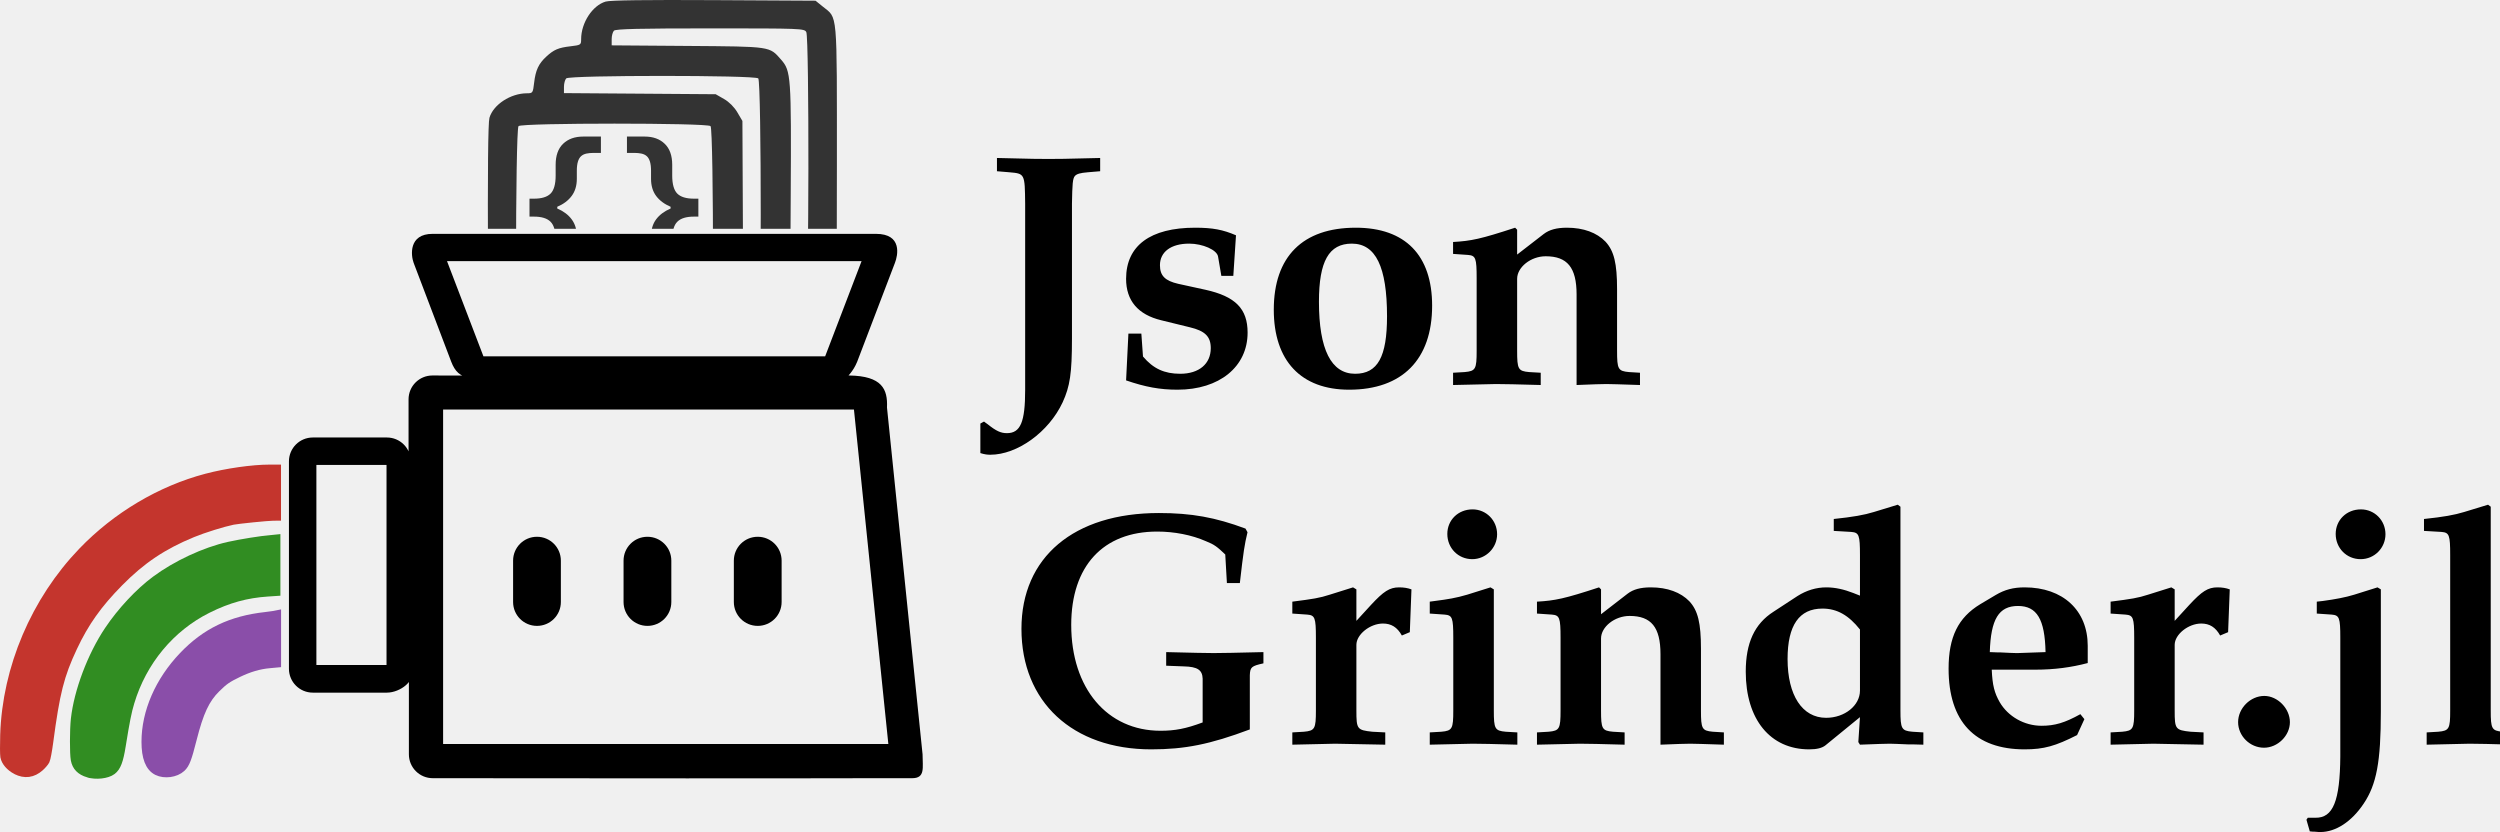
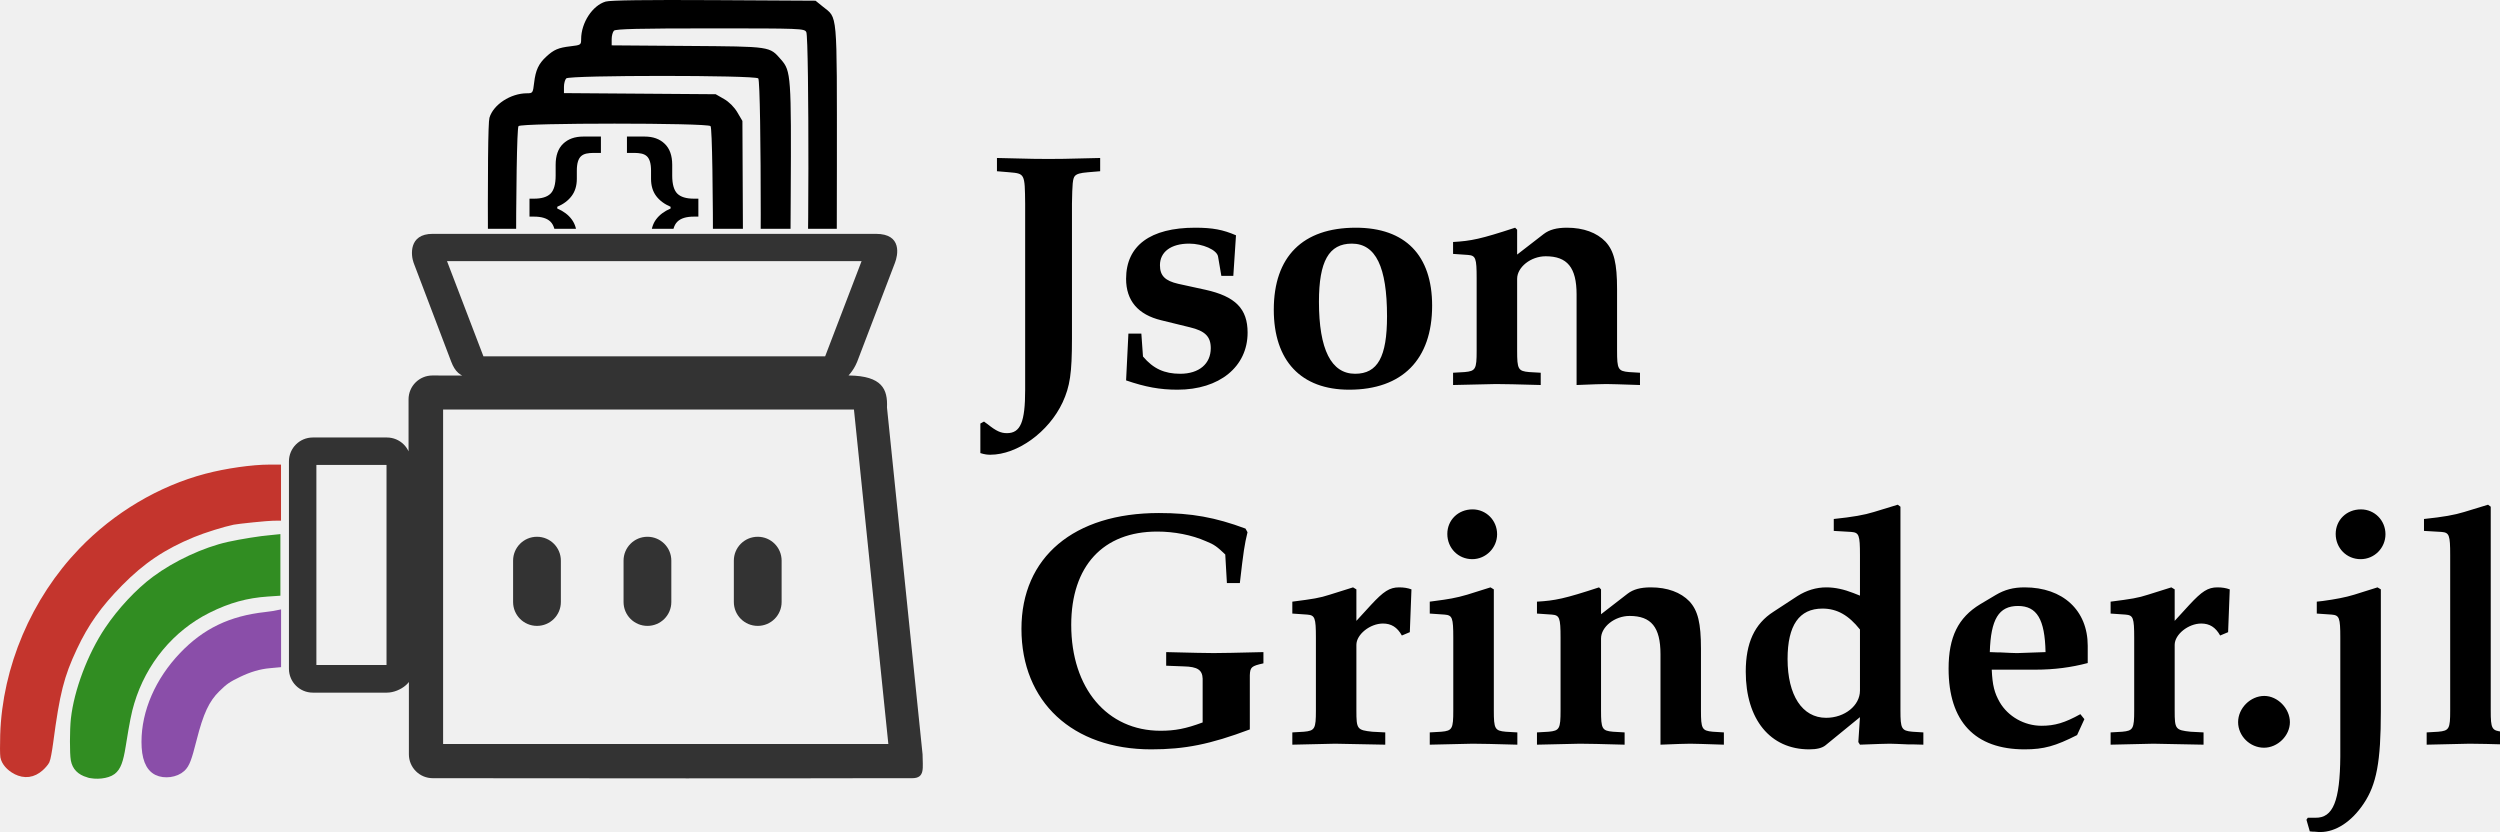
- <svg xmlns="http://www.w3.org/2000/svg" height="213.63" width="642.632" xml:space="preserve" viewBox="0 0 642.632 213.63" y="0px" x="0px" id="Layer_1" version="1.1">
+ <svg xmlns="http://www.w3.org/2000/svg" version="1.1" id="Layer_1" x="0px" y="0px" viewBox="0 0 642.632 213.63" xml:space="preserve" width="642.632" height="213.63">
  <defs id="defs1128">
-     <clipPath id="clipPath896" clipPathUnits="userSpaceOnUse">
-       <rect y="143.024" x="267.656" height="128.339" width="234.029" id="rect898" style="display:block;fill:#ffffff;fill-opacity:1;stroke:#ffffff;stroke-width:10;stroke-miterlimit:4;stroke-dasharray:none;stroke-opacity:1" />
+     <clipPath clipPathUnits="userSpaceOnUse" id="clipPath896">
+       <rect style="display:block;fill:#ffffff;fill-opacity:1;stroke:#ffffff;stroke-width:10;stroke-miterlimit:4;stroke-dasharray:none;stroke-opacity:1" id="rect898" width="234.029" height="128.339" x="267.656" y="143.024" />
    </clipPath>
-     <clipPath clipPathUnits="userSpaceOnUse" id="clipPath896-4">
-       <rect style="display:none;fill:#ffffff;fill-opacity:1;stroke:#ffffff;stroke-width:10;stroke-miterlimit:4;stroke-dasharray:none;stroke-opacity:1" id="rect898-5" width="234.029" height="128.339" x="267.656" y="143.024" d="M 267.656,143.024 H 501.685 V 271.363 H 267.656 Z" />
+     <clipPath id="clipPath896-4" clipPathUnits="userSpaceOnUse">
+       <rect d="M 267.656,143.024 H 501.685 V 271.363 H 267.656 Z" y="143.024" x="267.656" height="128.339" width="234.029" id="rect898-5" style="display:none;fill:#ffffff;fill-opacity:1;stroke:#ffffff;stroke-width:10;stroke-miterlimit:4;stroke-dasharray:none;stroke-opacity:1" />
    </clipPath>
-     <clipPath id="clipath_lpe_path-effect2282" clipPathUnits="userSpaceOnUse">
-       <rect y="143.024" x="267.656" height="128.339" width="234.029" id="rect2284" style="display:block;fill:#ffffff;fill-opacity:1;stroke:#ffffff;stroke-width:10;stroke-miterlimit:4;stroke-dasharray:none;stroke-opacity:1" />
+     <clipPath clipPathUnits="userSpaceOnUse" id="clipath_lpe_path-effect2282">
+       <rect style="display:block;fill:#ffffff;fill-opacity:1;stroke:#ffffff;stroke-width:10;stroke-miterlimit:4;stroke-dasharray:none;stroke-opacity:1" id="rect2284" width="234.029" height="128.339" x="267.656" y="143.024" />
    </clipPath>
-     <clipPath clipPathUnits="userSpaceOnUse" id="clipPath896-1">
-       <rect style="display:none;fill:#ffffff;fill-opacity:1;stroke:#ffffff;stroke-width:10;stroke-miterlimit:4;stroke-dasharray:none;stroke-opacity:1" id="rect898-1" width="234.029" height="128.339" x="267.656" y="143.024" d="M 267.656,143.024 H 501.685 V 271.363 H 267.656 Z" />
-       <path id="lpe_path-effect900-1" style="fill-rule:evenodd" class="powerclip" d="M 284.965,-5 H 500.988 V 258.338 H 284.965 Z M 267.656,143.024 V 271.363 H 501.685 V 143.024 Z" />
+     <clipPath id="clipPath896-1" clipPathUnits="userSpaceOnUse">
+       <rect d="M 267.656,143.024 H 501.685 V 271.363 H 267.656 Z" y="143.024" x="267.656" height="128.339" width="234.029" id="rect898-1" style="display:none;fill:#ffffff;fill-opacity:1;stroke:#ffffff;stroke-width:10;stroke-miterlimit:4;stroke-dasharray:none;stroke-opacity:1" />
+       <path d="M 284.965,-5 H 500.988 V 258.338 H 284.965 Z M 267.656,143.024 V 271.363 H 501.685 V 143.024 Z" class="powerclip" style="fill-rule:evenodd" id="lpe_path-effect900-1" />
    </clipPath>
-     <clipPath id="clipath_lpe_path-effect2432" clipPathUnits="userSpaceOnUse">
-       <rect y="143.024" x="267.656" height="128.339" width="234.029" id="rect2434" style="display:block;fill:#ffffff;fill-opacity:1;stroke:#ffffff;stroke-width:10;stroke-miterlimit:4;stroke-dasharray:none;stroke-opacity:1" />
+     <clipPath clipPathUnits="userSpaceOnUse" id="clipath_lpe_path-effect2432">
+       <rect style="display:block;fill:#ffffff;fill-opacity:1;stroke:#ffffff;stroke-width:10;stroke-miterlimit:4;stroke-dasharray:none;stroke-opacity:1" id="rect2434" width="234.029" height="128.339" x="267.656" y="143.024" />
    </clipPath>
-     <clipPath clipPathUnits="userSpaceOnUse" id="clipPath896-5">
-       <rect style="display:none;fill:#ffffff;fill-opacity:1;stroke:#ffffff;stroke-width:10;stroke-miterlimit:4;stroke-dasharray:none;stroke-opacity:1" id="rect898-54" width="234.029" height="128.339" x="267.656" y="143.024" d="M 267.656,143.024 H 501.685 V 271.363 H 267.656 Z" />
-       <path id="lpe_path-effect900-4" style="fill-rule:evenodd" class="powerclip" d="M 284.965,-5 H 500.988 V 258.338 H 284.965 Z M 267.656,143.024 V 271.363 H 501.685 V 143.024 Z" />
+     <clipPath id="clipPath896-5" clipPathUnits="userSpaceOnUse">
+       <rect d="M 267.656,143.024 H 501.685 V 271.363 H 267.656 Z" y="143.024" x="267.656" height="128.339" width="234.029" id="rect898-54" style="display:none;fill:#ffffff;fill-opacity:1;stroke:#ffffff;stroke-width:10;stroke-miterlimit:4;stroke-dasharray:none;stroke-opacity:1" />
+       <path d="M 284.965,-5 H 500.988 V 258.338 H 284.965 Z M 267.656,143.024 V 271.363 H 501.685 V 143.024 Z" class="powerclip" style="fill-rule:evenodd" id="lpe_path-effect900-4" />
    </clipPath>
-     <clipPath id="clipath_lpe_path-effect2573" clipPathUnits="userSpaceOnUse">
-       <rect y="143.024" x="267.656" height="128.339" width="234.029" id="rect2575" style="display:block;fill:#ffffff;fill-opacity:1;stroke:#ffffff;stroke-width:10;stroke-miterlimit:4;stroke-dasharray:none;stroke-opacity:1" />
+     <clipPath clipPathUnits="userSpaceOnUse" id="clipath_lpe_path-effect2573">
+       <rect style="display:block;fill:#ffffff;fill-opacity:1;stroke:#ffffff;stroke-width:10;stroke-miterlimit:4;stroke-dasharray:none;stroke-opacity:1" id="rect2575" width="234.029" height="128.339" x="267.656" y="143.024" />
    </clipPath>
-     <clipPath id="clipath_lpe_path-effect1674" clipPathUnits="userSpaceOnUse">
-       <rect d="M 283.545,135.045 H 500.575 V 301.738 H 283.545 Z" ry="0" y="135.045" x="283.545" height="166.693" width="217.03" id="rect1683" style="display:none;fill:#ffffff;fill-opacity:1;stroke:#ffffff;stroke-width:1.09" />
+     <clipPath clipPathUnits="userSpaceOnUse" id="clipath_lpe_path-effect1674">
+       <rect style="display:none;fill:#ffffff;fill-opacity:1;stroke:#ffffff;stroke-width:1.09" id="rect1683" width="217.03" height="166.693" x="283.545" y="135.045" ry="0" d="M 283.545,135.045 H 500.575 V 301.738 H 283.545 Z" />
    </clipPath>
-     <clipPath id="clipath_lpe_path-effect1676" clipPathUnits="userSpaceOnUse">
-       <rect style="display:block;fill:#ffffff;fill-opacity:1;stroke:#ffffff;stroke-width:0.999" id="rect1688" width="211.182" height="143.917" x="344.874" y="140.774" ry="0" />
+     <clipPath clipPathUnits="userSpaceOnUse" id="clipath_lpe_path-effect1676">
+       <rect ry="0" y="140.774" x="344.874" height="143.917" width="211.182" id="rect1688" style="display:block;fill:#ffffff;fill-opacity:1;stroke:#ffffff;stroke-width:0.999" />
    </clipPath>
-     <clipPath clipPathUnits="userSpaceOnUse" id="clipath_lpe_path-effect1672">
-       <rect style="display:block;fill:#ffffff;fill-opacity:1;stroke:#ffffff;stroke-width:1.09" id="rect1731" width="217.03" height="166.693" x="283.545" y="135.045" ry="0" />
+     <clipPath id="clipath_lpe_path-effect1672" clipPathUnits="userSpaceOnUse">
+       <rect ry="0" y="135.045" x="283.545" height="166.693" width="217.03" id="rect1731" style="display:block;fill:#ffffff;fill-opacity:1;stroke:#ffffff;stroke-width:1.09" />
    </clipPath>
-     <clipPath id="clipPath881" clipPathUnits="userSpaceOnUse">
-       <rect d="M 283.545,135.045 H 500.575 V 301.738 H 283.545 Z" ry="0" y="135.045" x="283.545" height="166.693" width="217.03" id="rect883" style="display:none;fill:#ffffff;fill-opacity:1;stroke:#ffffff;stroke-width:1.09" />
+     <clipPath clipPathUnits="userSpaceOnUse" id="clipPath881">
+       <rect style="display:none;fill:#ffffff;fill-opacity:1;stroke:#ffffff;stroke-width:1.09" id="rect883" width="217.03" height="166.693" x="283.545" y="135.045" ry="0" d="M 283.545,135.045 H 500.575 V 301.738 H 283.545 Z" />
    </clipPath>
-     <clipPath id="clipPath889" clipPathUnits="userSpaceOnUse">
-       <rect style="display:block;fill:#ffffff;fill-opacity:1;stroke:#ffffff;stroke-width:0.999" id="rect891" width="211.182" height="143.917" x="344.874" y="140.774" ry="0" />
+     <clipPath clipPathUnits="userSpaceOnUse" id="clipPath889">
+       <rect ry="0" y="140.774" x="344.874" height="143.917" width="211.182" id="rect891" style="display:block;fill:#ffffff;fill-opacity:1;stroke:#ffffff;stroke-width:0.999" />
    </clipPath>
-     <clipPath clipPathUnits="userSpaceOnUse" id="clipath_lpe_path-effect900">
-       <rect style="display:block;fill:#ffffff;fill-opacity:1;stroke:#ffffff;stroke-width:1.09" id="rect1859" width="217.03" height="166.693" x="283.545" y="135.045" ry="0" />
-       <path id="lpe_path-effect900-3" style="fill-rule:evenodd" class="powerclip" d="M 284.965,-5 H 500.988 V 258.338 H 284.965 Z" />
+     <clipPath id="clipath_lpe_path-effect900" clipPathUnits="userSpaceOnUse">
+       <rect ry="0" y="135.045" x="283.545" height="166.693" width="217.03" id="rect1859" style="display:block;fill:#ffffff;fill-opacity:1;stroke:#ffffff;stroke-width:1.09" />
+       <path d="M 284.965,-5 H 500.988 V 258.338 H 284.965 Z" class="powerclip" style="fill-rule:evenodd" id="lpe_path-effect900-3" />
    </clipPath>
-     <clipPath id="clipPath881-0" clipPathUnits="userSpaceOnUse">
-       <rect d="M 283.545,135.045 H 500.575 V 301.738 H 283.545 Z" ry="0" y="135.045" x="283.545" height="166.693" width="217.03" id="rect883-7" style="display:none;fill:#ffffff;fill-opacity:1;stroke:#ffffff;stroke-width:1.09" />
-       <path d="M 284.965,-5 H 500.988 V 258.338 H 284.965 Z" class="powerclip" style="fill-rule:evenodd" id="lpe_path-effect885" />
+     <clipPath clipPathUnits="userSpaceOnUse" id="clipPath881-0">
+       <rect style="display:none;fill:#ffffff;fill-opacity:1;stroke:#ffffff;stroke-width:1.09" id="rect883-7" width="217.03" height="166.693" x="283.545" y="135.045" ry="0" d="M 283.545,135.045 H 500.575 V 301.738 H 283.545 Z" />
+       <path id="lpe_path-effect885" style="fill-rule:evenodd" class="powerclip" d="M 284.965,-5 H 500.988 V 258.338 H 284.965 Z" />
    </clipPath>
-     <clipPath id="clipPath889-8" clipPathUnits="userSpaceOnUse">
-       <rect style="display:none;fill:#ffffff;fill-opacity:1;stroke:#ffffff;stroke-width:0.999" id="rect891-2" width="211.182" height="143.917" x="344.874" y="140.774" ry="0" />
-       <path d="M 370.029,88.773 H 477.027 V 171.224 H 370.029 Z M 344.874,140.774 V 284.691 H 556.055 V 140.774 Z" class="powerclip" style="fill-rule:evenodd" id="lpe_path-effect893" />
+     <clipPath clipPathUnits="userSpaceOnUse" id="clipPath889-8">
+       <rect ry="0" y="140.774" x="344.874" height="143.917" width="211.182" id="rect891-2" style="display:none;fill:#ffffff;fill-opacity:1;stroke:#ffffff;stroke-width:0.999" />
+       <path id="lpe_path-effect893" style="fill-rule:evenodd" class="powerclip" d="M 370.029,88.773 H 477.027 V 171.224 H 370.029 Z M 344.874,140.774 V 284.691 H 556.055 V 140.774 Z" />
    </clipPath>
-     <clipPath clipPathUnits="userSpaceOnUse" id="clipath_lpe_path-effect900-7">
-       <rect style="display:none;fill:#ffffff;fill-opacity:1;stroke:#ffffff;stroke-width:1.09" id="rect1859-5" width="217.03" height="166.693" x="283.545" y="135.045" ry="0" d="M 283.545,135.045 H 500.575 V 301.738 H 283.545 Z" />
-       <path id="lpe_path-effect900" style="fill-rule:evenodd" class="powerclip" d="M 284.965,-5 H 500.988 V 258.338 H 284.965 Z" />
+     <clipPath id="clipath_lpe_path-effect900-7" clipPathUnits="userSpaceOnUse">
+       <rect d="M 283.545,135.045 H 500.575 V 301.738 H 283.545 Z" ry="0" y="135.045" x="283.545" height="166.693" width="217.03" id="rect1859-5" style="display:none;fill:#ffffff;fill-opacity:1;stroke:#ffffff;stroke-width:1.09" />
+       <path d="M 284.965,-5 H 500.988 V 258.338 H 284.965 Z" class="powerclip" style="fill-rule:evenodd" id="lpe_path-effect900" />
    </clipPath>
-     <clipPath id="clipath_lpe_path-effect2060" clipPathUnits="userSpaceOnUse">
-       <rect d="M 283.545,135.045 H 500.575 V 301.738 H 283.545 Z" ry="0" y="135.045" x="283.545" height="166.693" width="217.03" id="rect2066" style="display:none;fill:#ffffff;fill-opacity:1;stroke:#ffffff;stroke-width:1.09" />
-       <path d="M 284.965,-5 H 500.988 V 258.338 H 284.965 Z m -1.42,140.045 V 301.738 H 500.575 V 135.045 Z" class="powerclip" style="fill-rule:evenodd" id="lpe_path-effect2060" />
+     <clipPath clipPathUnits="userSpaceOnUse" id="clipath_lpe_path-effect2060">
+       <rect style="display:none;fill:#ffffff;fill-opacity:1;stroke:#ffffff;stroke-width:1.09" id="rect2066" width="217.03" height="166.693" x="283.545" y="135.045" ry="0" d="M 283.545,135.045 H 500.575 V 301.738 H 283.545 Z" />
+       <path id="lpe_path-effect2060" style="fill-rule:evenodd" class="powerclip" d="M 284.965,-5 H 500.988 V 258.338 H 284.965 Z m -1.42,140.045 V 301.738 H 500.575 V 135.045 Z" />
    </clipPath>
-     <clipPath clipPathUnits="userSpaceOnUse" id="clipath_lpe_path-effect2062">
-       <rect style="display:none;fill:#ffffff;fill-opacity:1;stroke:#ffffff;stroke-width:1.09" id="rect2071" width="217.03" height="166.693" x="283.545" y="135.045" ry="0" d="M 283.545,135.045 H 500.575 V 301.738 H 283.545 Z" />
-       <path id="lpe_path-effect2062" style="fill-rule:evenodd" class="powerclip" d="M 284.965,-5 H 500.988 V 258.338 H 284.965 Z m -1.42,140.045 V 301.738 H 500.575 V 135.045 Z" />
+     <clipPath id="clipath_lpe_path-effect2062" clipPathUnits="userSpaceOnUse">
+       <rect d="M 283.545,135.045 H 500.575 V 301.738 H 283.545 Z" ry="0" y="135.045" x="283.545" height="166.693" width="217.03" id="rect2071" style="display:none;fill:#ffffff;fill-opacity:1;stroke:#ffffff;stroke-width:1.09" />
+       <path d="M 284.965,-5 H 500.988 V 258.338 H 284.965 Z m -1.42,140.045 V 301.738 H 500.575 V 135.045 Z" class="powerclip" style="fill-rule:evenodd" id="lpe_path-effect2062" />
    </clipPath>
-     <clipPath clipPathUnits="userSpaceOnUse" id="clipath_lpe_path-effect2064">
-       <rect ry="0" y="140.774" x="344.874" height="143.917" width="211.182" id="rect2076" style="display:none;fill:#ffffff;fill-opacity:1;stroke:#ffffff;stroke-width:0.999" />
-       <path id="lpe_path-effect2064" style="fill-rule:evenodd" class="powerclip" d="M 370.029,88.773 H 477.027 V 171.224 H 370.029 Z M 344.874,140.774 V 284.691 H 556.055 V 140.774 Z" />
+     <clipPath id="clipath_lpe_path-effect2064" clipPathUnits="userSpaceOnUse">
+       <rect style="display:none;fill:#ffffff;fill-opacity:1;stroke:#ffffff;stroke-width:0.999" id="rect2076" width="211.182" height="143.917" x="344.874" y="140.774" ry="0" />
+       <path d="M 370.029,88.773 H 477.027 V 171.224 H 370.029 Z M 344.874,140.774 V 284.691 H 556.055 V 140.774 Z" class="powerclip" style="fill-rule:evenodd" id="lpe_path-effect2064" />
    </clipPath>
  </defs>
-   <g transform="translate(371.2907,-73.36169)" id="g1095">
+   <g id="g1095" transform="translate(371.2907,-73.36169)">
</g>
-   <g transform="translate(371.2907,-73.36169)" id="g1097">
+   <g id="g1097" transform="translate(371.2907,-73.36169)">
</g>
-   <g transform="translate(371.2907,-73.36169)" id="g1099">
+   <g id="g1099" transform="translate(371.2907,-73.36169)">
</g>
-   <g transform="translate(371.2907,-73.36169)" id="g1101">
+   <g id="g1101" transform="translate(371.2907,-73.36169)">
</g>
-   <g transform="translate(371.2907,-73.36169)" id="g1103">
+   <g id="g1103" transform="translate(371.2907,-73.36169)">
</g>
-   <g transform="translate(371.2907,-73.36169)" id="g1105">
+   <g id="g1105" transform="translate(371.2907,-73.36169)">
</g>
-   <g transform="translate(371.2907,-73.36169)" id="g1107">
+   <g id="g1107" transform="translate(371.2907,-73.36169)">
</g>
-   <g transform="translate(371.2907,-73.36169)" id="g1109">
+   <g id="g1109" transform="translate(371.2907,-73.36169)">
</g>
-   <g transform="translate(371.2907,-73.36169)" id="g1111">
+   <g id="g1111" transform="translate(371.2907,-73.36169)">
</g>
-   <g transform="translate(371.2907,-73.36169)" id="g1113">
+   <g id="g1113" transform="translate(371.2907,-73.36169)">
</g>
-   <g transform="translate(371.2907,-73.36169)" id="g1115">
+   <g id="g1115" transform="translate(371.2907,-73.36169)">
</g>
-   <g transform="translate(371.2907,-73.36169)" id="g1117">
+   <g id="g1117" transform="translate(371.2907,-73.36169)">
</g>
-   <g transform="translate(371.2907,-73.36169)" id="g1119">
+   <g id="g1119" transform="translate(371.2907,-73.36169)">
</g>
-   <g transform="translate(371.2907,-73.36169)" id="g1121">
+   <g id="g1121" transform="translate(371.2907,-73.36169)">
</g>
-   <g transform="translate(371.2907,-73.36169)" id="g1123">
+   <g id="g1123" transform="translate(371.2907,-73.36169)">
</g>
-   <g id="g1095-2" transform="matrix(0.5337479,0,0,0.5337479,302.8496,117.2656)" />
-   <g id="g1097-5" transform="matrix(0.5337479,0,0,0.5337479,302.8496,117.2656)" />
-   <g id="g1099-8" transform="matrix(0.5337479,0,0,0.5337479,302.8496,117.2656)" />
-   <g id="g1101-3" transform="matrix(0.5337479,0,0,0.5337479,302.8496,117.2656)" />
-   <g id="g1103-4" transform="matrix(0.5337479,0,0,0.5337479,302.8496,117.2656)" />
-   <g id="g1105-3" transform="matrix(0.5337479,0,0,0.5337479,302.8496,117.2656)" />
-   <g id="g1107-3" transform="matrix(0.5337479,0,0,0.5337479,302.8496,117.2656)" />
-   <g id="g1109-9" transform="matrix(0.5337479,0,0,0.5337479,302.8496,117.2656)" />
-   <g id="g1111-4" transform="matrix(0.5337479,0,0,0.5337479,302.8496,117.2656)" />
-   <g id="g1113-2" transform="matrix(0.5337479,0,0,0.5337479,302.8496,117.2656)" />
-   <g id="g1115-3" transform="matrix(0.5337479,0,0,0.5337479,302.8496,117.2656)" />
-   <g id="g1117-3" transform="matrix(0.5337479,0,0,0.5337479,302.8496,117.2656)" />
-   <g id="g1119-4" transform="matrix(0.5337479,0,0,0.5337479,302.8496,117.2656)" />
-   <g id="g1121-5" transform="matrix(0.5337479,0,0,0.5337479,302.8496,117.2656)" />
-   <g id="g1123-7" transform="matrix(0.5337479,0,0,0.5337479,302.8496,117.2656)" />
-   <g id="g1095-0" transform="matrix(0.6442562,0,0,0.6442562,-9.715511,-39.7778)" />
-   <g id="g1097-2" transform="matrix(0.6442562,0,0,0.6442562,-9.715511,-39.7778)" />
-   <g id="g1099-6" transform="matrix(0.6442562,0,0,0.6442562,-9.715511,-39.7778)" />
-   <g id="g1101-2" transform="matrix(0.6442562,0,0,0.6442562,-9.715511,-39.7778)" />
-   <g id="g1103-6" transform="matrix(0.6442562,0,0,0.6442562,-9.715511,-39.7778)" />
-   <g id="g1105-4" transform="matrix(0.6442562,0,0,0.6442562,-9.715511,-39.7778)" />
-   <g id="g1107-2" transform="matrix(0.6442562,0,0,0.6442562,-9.715511,-39.7778)" />
-   <g id="g1109-5" transform="matrix(0.6442562,0,0,0.6442562,-9.715511,-39.7778)" />
-   <g id="g1111-46" transform="matrix(0.6442562,0,0,0.6442562,-9.715511,-39.7778)" />
-   <g id="g1113-5" transform="matrix(0.6442562,0,0,0.6442562,-9.715511,-39.7778)" />
-   <g id="g1115-4" transform="matrix(0.6442562,0,0,0.6442562,-9.715511,-39.7778)" />
-   <g id="g1117-4" transform="matrix(0.6442562,0,0,0.6442562,-9.715511,-39.7778)" />
-   <g id="g1119-0" transform="matrix(0.6442562,0,0,0.6442562,-9.715511,-39.7778)" />
-   <g id="g1121-6" transform="matrix(0.6442562,0,0,0.6442562,-9.715511,-39.7778)" />
-   <g id="g1123-5" transform="matrix(0.6442562,0,0,0.6442562,-9.715511,-39.7778)" />
-   <g id="g1095-4" transform="matrix(0.6055494,0,0,0.6055494,7.57294,-26.71222)" />
-   <g id="g1097-6" transform="matrix(0.6055494,0,0,0.6055494,7.57294,-26.71222)" />
-   <g id="g1099-84" transform="matrix(0.6055494,0,0,0.6055494,7.57294,-26.71222)" />
-   <g id="g1101-9" transform="matrix(0.6055494,0,0,0.6055494,7.57294,-26.71222)" />
-   <g id="g1103-3" transform="matrix(0.6055494,0,0,0.6055494,7.57294,-26.71222)" />
-   <g id="g1105-2" transform="matrix(0.6055494,0,0,0.6055494,7.57294,-26.71222)" />
-   <g id="g1107-6" transform="matrix(0.6055494,0,0,0.6055494,7.57294,-26.71222)" />
-   <g id="g1109-2" transform="matrix(0.6055494,0,0,0.6055494,7.57294,-26.71222)" />
-   <g id="g1111-2" transform="matrix(0.6055494,0,0,0.6055494,7.57294,-26.71222)" />
-   <g id="g1113-4" transform="matrix(0.6055494,0,0,0.6055494,7.57294,-26.71222)" />
-   <g id="g1115-6" transform="matrix(0.6055494,0,0,0.6055494,7.57294,-26.71222)" />
-   <g id="g1117-5" transform="matrix(0.6055494,0,0,0.6055494,7.57294,-26.71222)" />
-   <g id="g1119-9" transform="matrix(0.6055494,0,0,0.6055494,7.57294,-26.71222)" />
-   <g id="g1121-67" transform="matrix(0.6055494,0,0,0.6055494,7.57294,-26.71222)" />
-   <g id="g1123-0" transform="matrix(0.6055494,0,0,0.6055494,7.57294,-26.71222)" />
-   <text id="text847-0" xml:space="preserve" style="line-height:1.25" font-size="85.333px" font-family="sans-serif" fill="#000000" y="191.171" x="258.55">
-     <tspan id="tspan845-2" font-weight="bold" font-family="Palatino" y="191.171" x="258.55">Grinder.jl</tspan>
-     <tspan id="tspan1471-4" font-weight="bold" font-family="Palatino" y="191.171" x="258.55" />
-     <tspan id="tspan1473-8" font-weight="bold" font-family="Palatino" y="191.171" x="258.55" />
+   <g transform="matrix(0.5337479,0,0,0.5337479,302.8496,117.2656)" id="g1095-2" />
+   <g transform="matrix(0.5337479,0,0,0.5337479,302.8496,117.2656)" id="g1097-5" />
+   <g transform="matrix(0.5337479,0,0,0.5337479,302.8496,117.2656)" id="g1099-8" />
+   <g transform="matrix(0.5337479,0,0,0.5337479,302.8496,117.2656)" id="g1101-3" />
+   <g transform="matrix(0.5337479,0,0,0.5337479,302.8496,117.2656)" id="g1103-4" />
+   <g transform="matrix(0.5337479,0,0,0.5337479,302.8496,117.2656)" id="g1105-3" />
+   <g transform="matrix(0.5337479,0,0,0.5337479,302.8496,117.2656)" id="g1107-3" />
+   <g transform="matrix(0.5337479,0,0,0.5337479,302.8496,117.2656)" id="g1109-9" />
+   <g transform="matrix(0.5337479,0,0,0.5337479,302.8496,117.2656)" id="g1111-4" />
+   <g transform="matrix(0.5337479,0,0,0.5337479,302.8496,117.2656)" id="g1113-2" />
+   <g transform="matrix(0.5337479,0,0,0.5337479,302.8496,117.2656)" id="g1115-3" />
+   <g transform="matrix(0.5337479,0,0,0.5337479,302.8496,117.2656)" id="g1117-3" />
+   <g transform="matrix(0.5337479,0,0,0.5337479,302.8496,117.2656)" id="g1119-4" />
+   <g transform="matrix(0.5337479,0,0,0.5337479,302.8496,117.2656)" id="g1121-5" />
+   <g transform="matrix(0.5337479,0,0,0.5337479,302.8496,117.2656)" id="g1123-7" />
+   <g transform="matrix(0.6442562,0,0,0.6442562,-9.715511,-39.7778)" id="g1095-0" />
+   <g transform="matrix(0.6442562,0,0,0.6442562,-9.715511,-39.7778)" id="g1097-2" />
+   <g transform="matrix(0.6442562,0,0,0.6442562,-9.715511,-39.7778)" id="g1099-6" />
+   <g transform="matrix(0.6442562,0,0,0.6442562,-9.715511,-39.7778)" id="g1101-2" />
+   <g transform="matrix(0.6442562,0,0,0.6442562,-9.715511,-39.7778)" id="g1103-6" />
+   <g transform="matrix(0.6442562,0,0,0.6442562,-9.715511,-39.7778)" id="g1105-4" />
+   <g transform="matrix(0.6442562,0,0,0.6442562,-9.715511,-39.7778)" id="g1107-2" />
+   <g transform="matrix(0.6442562,0,0,0.6442562,-9.715511,-39.7778)" id="g1109-5" />
+   <g transform="matrix(0.6442562,0,0,0.6442562,-9.715511,-39.7778)" id="g1111-46" />
+   <g transform="matrix(0.6442562,0,0,0.6442562,-9.715511,-39.7778)" id="g1113-5" />
+   <g transform="matrix(0.6442562,0,0,0.6442562,-9.715511,-39.7778)" id="g1115-4" />
+   <g transform="matrix(0.6442562,0,0,0.6442562,-9.715511,-39.7778)" id="g1117-4" />
+   <g transform="matrix(0.6442562,0,0,0.6442562,-9.715511,-39.7778)" id="g1119-0" />
+   <g transform="matrix(0.6442562,0,0,0.6442562,-9.715511,-39.7778)" id="g1121-6" />
+   <g transform="matrix(0.6442562,0,0,0.6442562,-9.715511,-39.7778)" id="g1123-5" />
+   <g transform="matrix(0.6055494,0,0,0.6055494,7.57294,-26.71222)" id="g1095-4" />
+   <g transform="matrix(0.6055494,0,0,0.6055494,7.57294,-26.71222)" id="g1097-6" />
+   <g transform="matrix(0.6055494,0,0,0.6055494,7.57294,-26.71222)" id="g1099-84" />
+   <g transform="matrix(0.6055494,0,0,0.6055494,7.57294,-26.71222)" id="g1101-9" />
+   <g transform="matrix(0.6055494,0,0,0.6055494,7.57294,-26.71222)" id="g1103-3" />
+   <g transform="matrix(0.6055494,0,0,0.6055494,7.57294,-26.71222)" id="g1105-2" />
+   <g transform="matrix(0.6055494,0,0,0.6055494,7.57294,-26.71222)" id="g1107-6" />
+   <g transform="matrix(0.6055494,0,0,0.6055494,7.57294,-26.71222)" id="g1109-2" />
+   <g transform="matrix(0.6055494,0,0,0.6055494,7.57294,-26.71222)" id="g1111-2" />
+   <g transform="matrix(0.6055494,0,0,0.6055494,7.57294,-26.71222)" id="g1113-4" />
+   <g transform="matrix(0.6055494,0,0,0.6055494,7.57294,-26.71222)" id="g1115-6" />
+   <g transform="matrix(0.6055494,0,0,0.6055494,7.57294,-26.71222)" id="g1117-5" />
+   <g transform="matrix(0.6055494,0,0,0.6055494,7.57294,-26.71222)" id="g1119-9" />
+   <g transform="matrix(0.6055494,0,0,0.6055494,7.57294,-26.71222)" id="g1121-67" />
+   <g transform="matrix(0.6055494,0,0,0.6055494,7.57294,-26.71222)" id="g1123-0" />
+   <text x="258.55" y="191.171" fill="#000000" font-family="sans-serif" font-size="85.333px" style="line-height:1.25" xml:space="preserve" id="text847-0">
+     <tspan x="258.55" y="191.171" font-family="Palatino" font-weight="bold" id="tspan845-2">Grinder.jl</tspan>
+     <tspan x="258.55" y="191.171" font-family="Palatino" font-weight="bold" id="tspan1471-4" />
+     <tspan x="258.55" y="191.171" font-family="Palatino" font-weight="bold" id="tspan1473-8" />
  </text>
-   <text x="252.941" y="98.717" fill="#000000" font-family="sans-serif" font-size="85.333px" style="line-height:1.25" xml:space="preserve" id="text847-0-8">
-     <tspan x="252.941" y="98.717" font-family="Palatino" font-weight="bold" id="tspan845-2-0">Json</tspan>
+   <text id="text847-0-8" xml:space="preserve" style="line-height:1.25" font-size="85.333px" font-family="sans-serif" fill="#000000" y="98.717" x="252.941">
+     <tspan id="tspan845-2-0" font-weight="bold" font-family="Palatino" y="98.717" x="252.941">Json</tspan>
  </text>
-   <g clip-path="url(#clipath_lpe_path-effect2064)" aria-label="{}" transform="matrix(0.447553,0,0,0.5044136,-31.73836,-12.19693)" id="text3830" style="font-style:normal;font-weight:normal;font-size:88.866px;line-height:592.75;font-family:sans-serif;fill:#333333;fill-opacity:1;stroke:none;stroke-width:1.19">
-     <path d="m 416.052,166.224 h -10.191 q -7.215,0 -11.53,-3.682 -4.277,-3.645 -4.277,-10.712 v -5.467 q 0,-6.62 -2.938,-9.187 -2.938,-2.603 -9.484,-2.603 h -2.603 v -9.149 h 2.603 q 6.546,0 9.484,-2.566 2.938,-2.603 2.938,-9.224 v -5.467 q 0,-7.067 4.277,-10.712 4.314,-3.682 11.53,-3.682 h 10.191 v 8.331 h -4.24 q -2.232,0 -4.054,0.335 -1.785,0.335 -3.013,1.265 -1.265,0.967 -1.897,2.827 -0.632,1.822 -0.632,4.723 v 4.054 q 0,5.207 -2.938,8.703 -2.901,3.496 -8.294,5.542 v 0.893 q 5.393,2.046 8.294,5.542 2.938,3.496 2.938,8.703 v 4.054 q 0,2.901 0.632,4.723 0.632,1.86 1.897,2.827 1.19,0.967 3.013,1.265 1.822,0.335 4.054,0.335 h 4.24 z" style="font-style:normal;font-variant:normal;font-weight:bold;font-stretch:normal;font-size:76.171px;font-family:sans-serif;-inkscape-font-specification:'sans-serif Bold';fill:#333333;stroke-width:1.19" id="path875" />
-     <path d="m 472.027,134.573 h -2.603 q -6.546,0 -9.484,2.603 -2.938,2.566 -2.938,9.187 v 5.467 q 0,7.067 -4.314,10.712 -4.277,3.682 -11.493,3.682 H 431.004 v -8.331 h 4.24 q 2.232,0 4.017,-0.335 1.822,-0.335 3.05,-1.265 1.265,-0.967 1.897,-2.827 0.632,-1.822 0.632,-4.723 v -4.054 q 0,-5.207 2.901,-8.703 2.938,-3.496 8.331,-5.542 v -0.893 q -5.393,-2.046 -8.331,-5.542 -2.901,-3.496 -2.901,-8.703 v -4.054 q 0,-2.901 -0.632,-4.723 -0.632,-1.86 -1.897,-2.827 -1.227,-0.93 -3.05,-1.265 -1.785,-0.335 -4.017,-0.335 h -4.24 v -8.331 h 10.191 q 7.215,0 11.493,3.682 4.314,3.645 4.314,10.712 v 5.467 q 0,6.62 2.938,9.224 2.938,2.566 9.484,2.566 h 2.603 z" style="font-style:normal;font-variant:normal;font-weight:bold;font-stretch:normal;font-size:76.171px;font-family:sans-serif;-inkscape-font-specification:'sans-serif Bold';fill:#333333;stroke-width:1.19" id="path877" />
+   <g style="font-style:normal;font-weight:normal;font-size:88.866px;line-height:592.75;font-family:sans-serif;fill:#000000;fill-opacity:1;stroke:none;stroke-width:1.19" id="text3830" transform="matrix(0.447553,0,0,0.5044136,-31.73836,-12.19693)" aria-label="{}" clip-path="url(#clipath_lpe_path-effect2064)">
+     <path id="path875" style="font-style:normal;font-variant:normal;font-weight:bold;font-stretch:normal;font-size:76.171px;font-family:sans-serif;-inkscape-font-specification:'sans-serif Bold';fill:#000000;stroke-width:1.19" d="m 416.052,166.224 h -10.191 q -7.215,0 -11.53,-3.682 -4.277,-3.645 -4.277,-10.712 v -5.467 q 0,-6.62 -2.938,-9.187 -2.938,-2.603 -9.484,-2.603 h -2.603 v -9.149 h 2.603 q 6.546,0 9.484,-2.566 2.938,-2.603 2.938,-9.224 v -5.467 q 0,-7.067 4.277,-10.712 4.314,-3.682 11.53,-3.682 h 10.191 v 8.331 h -4.24 q -2.232,0 -4.054,0.335 -1.785,0.335 -3.013,1.265 -1.265,0.967 -1.897,2.827 -0.632,1.822 -0.632,4.723 v 4.054 q 0,5.207 -2.938,8.703 -2.901,3.496 -8.294,5.542 v 0.893 q 5.393,2.046 8.294,5.542 2.938,3.496 2.938,8.703 v 4.054 q 0,2.901 0.632,4.723 0.632,1.86 1.897,2.827 1.19,0.967 3.013,1.265 1.822,0.335 4.054,0.335 h 4.24 z" />
+     <path id="path877" style="font-style:normal;font-variant:normal;font-weight:bold;font-stretch:normal;font-size:76.171px;font-family:sans-serif;-inkscape-font-specification:'sans-serif Bold';fill:#000000;stroke-width:1.19" d="m 472.027,134.573 h -2.603 q -6.546,0 -9.484,2.603 -2.938,2.566 -2.938,9.187 v 5.467 q 0,7.067 -4.314,10.712 -4.277,3.682 -11.493,3.682 H 431.004 v -8.331 h 4.24 q 2.232,0 4.017,-0.335 1.822,-0.335 3.05,-1.265 1.265,-0.967 1.897,-2.827 0.632,-1.822 0.632,-4.723 v -4.054 q 0,-5.207 2.901,-8.703 2.938,-3.496 8.331,-5.542 v -0.893 q -5.393,-2.046 -8.331,-5.542 -2.901,-3.496 -2.901,-8.703 v -4.054 q 0,-2.901 -0.632,-4.723 -0.632,-1.86 -1.897,-2.827 -1.227,-0.93 -3.05,-1.265 -1.785,-0.335 -4.017,-0.335 h -4.24 v -8.331 h 10.191 q 7.215,0 11.493,3.682 4.314,3.645 4.314,10.712 v 5.467 q 0,6.62 2.938,9.224 2.938,2.566 9.484,2.566 h 2.603 z" />
  </g>
-   <path clip-path="url(#clipath_lpe_path-effect2062)" style="fill:#333333;stroke-width:1.127" d="m 301.092,251.246 c -2.143,-1.15 -5.431,-3.985 -7.305,-6.3 l -3.408,-4.21 -0.338,-83.545 c -0.228,-56.346 0.05,-84.88 0.853,-87.646 2.259,-7.779 12.481,-14.464 22.143,-14.481 3.416,-0.006 3.525,-0.168 4.246,-6.3 0.861,-7.325 2.632,-11.144 7.074,-15.256 4.546,-4.207 7.176,-5.341 14.346,-6.184 6.155,-0.723 6.315,-0.831 6.321,-4.248 0.017,-9.659 6.7,-19.88 14.481,-22.147 2.731,-0.796 24.11,-1.081 63.988,-0.853 l 59.887,0.342 4.21,3.408 c 8.943,7.24 8.39,1.021 8.39,94.342 0,67.279 -0.29,83.835 -1.522,86.782 -3.095,7.407 -12.57,13.161 -21.7,13.177 -3.418,0.006 -3.525,0.166 -4.248,6.321 -0.843,7.17 -1.976,9.8 -6.184,14.346 -4.111,4.442 -7.931,6.214 -15.256,7.074 -6.132,0.721 -6.293,0.83 -6.3,4.246 -0.01,5.865 -2.188,11.81 -5.855,15.987 -6.624,7.544 -3.635,7.234 -69.863,7.234 -56.351,0 -60.305,-0.129 -63.962,-2.09 z m 120.309,-16.161 c 1.956,-1.956 1.956,-158.696 0,-160.651 -1.948,-1.948 -111.387,-1.948 -113.335,0 -1.956,1.956 -1.956,158.696 0,160.651 1.948,1.948 111.387,1.948 113.335,0 z m 28.165,-28.165 c 1.956,-1.956 1.956,-158.696 0,-160.651 -1.948,-1.948 -111.387,-1.948 -113.335,0 -0.744,0.744 -1.352,3.003 -1.352,5.021 v 3.669 l 44.782,0.33 44.782,0.33 4.898,2.804 c 3.018,1.728 6.046,4.756 7.886,7.886 l 2.988,5.082 0.315,68.44 0.315,68.44 h 3.684 c 2.026,0 4.293,-0.608 5.036,-1.352 z m 28.165,-28.165 c 1.787,-1.787 1.967,-156.496 0.186,-159.824 -1.129,-2.109 -2.948,-2.179 -56.667,-2.179 -41.665,0 -55.838,0.337 -56.853,1.352 -0.744,0.744 -1.352,2.998 -1.352,5.01 v 3.658 l 44.782,0.341 c 49.682,0.379 48.259,0.17 55.221,8.099 5.847,6.66 6.063,9.704 5.681,80.398 l -0.348,64.497 3.999,-2e-4 c 2.2,-1.3e-4 4.608,-0.609 5.351,-1.352 z" id="path3826" transform="matrix(0.4354931,0,0,0.4354931,-0.8709882,0)" />
-   <path id="path3135" d="m 40.738,196.994 c -2.206,-1.212 -2.68,-6.925 -1.091,-13.132 1.915,-7.478 7.831,-15.411 14.632,-19.621 4.141,-2.563 8.126,-3.833 14.271,-4.548 l 1.336,-0.156 v 4.898 4.898 l -1.657,0.126 c -3.701,0.282 -9.032,2.548 -12.185,5.179 -4.142,3.455 -6.369,7.986 -8.285,16.857 -0.743,3.44 -1.41,4.809 -2.665,5.468 -1.252,0.658 -3.19,0.671 -4.356,0.031 z" style="fill:#8a4ea9;fill-opacity:1;stroke:#8a4ea9;stroke-width:2.182;stroke-miterlimit:4;stroke-dasharray:none;stroke-opacity:1" />
-   <path id="path3195" d="m 22.686,198.751 c -2,-0.624 -3.046,-1.698 -3.382,-3.474 -0.29,-1.528 -0.278,-7.678 0.019,-10.384 0.79,-7.181 4.244,-16.337 8.627,-22.87 3.277,-4.885 7.797,-9.726 12.012,-12.865 5.331,-3.971 12.74,-7.419 18.861,-8.777 3.164,-0.702 8.418,-1.541 10.691,-1.707 l 1.453,-0.15 v 6.781 6.781 l -2.227,0.151 c -5.316,0.361 -10.028,1.595 -15.405,4.288 -9.537,4.778 -16.72,13.432 -19.886,23.959 -0.742,2.468 -1.199,4.759 -2.245,11.255 -0.616,3.828 -1.224,5.424 -2.409,6.328 -1.279,0.976 -4.143,1.296 -6.108,0.683 z" style="fill:#318d22;fill-opacity:1;stroke:#318d22;stroke-width:2.224;stroke-miterlimit:4;stroke-dasharray:none;stroke-opacity:1" />
-   <path id="path3187" d="m 40.481,198.068 c -1.914,-0.954 -2.866,-3.403 -2.866,-7.372 0,-7.634 3.462,-15.578 9.579,-21.982 5.781,-6.052 12.249,-9.166 21.071,-10.143 0.754,-0.084 1.679,-0.211 2.056,-0.283 l 0.685,-0.131 v 6.1 6.1 l -1.807,0.167 c -2.647,0.245 -5.22,1 -8.036,2.359 -2.817,1.36 -3.634,1.925 -5.673,3.93 -2.822,2.774 -4.392,6.131 -6.182,13.212 -1.253,4.958 -1.761,6.285 -2.764,7.22 -1.453,1.355 -4.238,1.733 -6.064,0.823 z" style="fill:#8a4ea9;fill-opacity:1;stroke:#8a4ea9;stroke-width:2.492;stroke-miterlimit:4;stroke-dasharray:none;stroke-opacity:1" />
-   <path id="path3141" d="m 4.283,197.84 c -1.575,-0.818 -2.71,-2.123 -2.935,-3.376 -0.094,-0.522 -0.108,-2.996 -0.032,-5.499 0.525,-17.172 7.884,-34.485 20.013,-47.084 8.727,-9.065 20.011,-15.769 31.767,-18.874 5.141,-1.358 11.795,-2.309 16.197,-2.316 l 1.675,-0.002 v 5.946 5.946 l -0.682,0.001 c -1.416,0.002 -9.175,0.782 -10.483,1.053 -2.646,0.548 -7.542,2.081 -10.392,3.253 -7.664,3.152 -13.16,6.84 -18.944,12.711 -5.474,5.555 -8.835,10.297 -11.854,16.719 -3.381,7.191 -4.503,11.627 -6.209,24.529 -0.28,2.116 -0.668,4.169 -0.864,4.563 -0.195,0.393 -0.825,1.134 -1.4,1.647 -1.787,1.594 -3.781,1.86 -5.856,0.783 z" style="fill:#c4352d;fill-opacity:1;stroke:#c4352d;stroke-width:2.533;stroke-miterlimit:4;stroke-dasharray:none;stroke-opacity:1" />
-   <path id="path3133" d="m 23.899,197.245 c -1.291,-0.236 -2.239,-0.764 -2.703,-1.504 -0.589,-0.939 -0.516,-8.956 0.114,-12.69 0.759,-4.492 2.86,-10.628 5.208,-15.211 3.113,-6.076 7.886,-11.954 13.249,-16.317 4.861,-3.955 11.78,-7.458 17.924,-9.074 3.131,-0.824 10.043,-2.012 11.705,-2.012 h 0.49 v 4.979 4.979 l -2.298,0.132 c -6.293,0.362 -14.138,3.199 -19.83,7.171 -6.126,4.275 -11.005,10.192 -14.102,17.103 -1.93,4.308 -2.943,8.166 -3.847,14.661 -0.3,2.153 -0.692,4.429 -0.871,5.057 -0.394,1.383 -1.191,2.425 -1.978,2.587 -1.322,0.273 -2.131,0.31 -3.062,0.139 z" style="fill:#000000;fill-opacity:0;stroke:#318d22;stroke-width:3.682;stroke-miterlimit:4;stroke-dasharray:none;stroke-opacity:1" />
-   <g transform="matrix(0.4354931,0,0,0.4354931,60.95011,-14.16099)" id="g1081">
-     <g id="g1079">
-       <path id="path1077" d="m 177,349.35 c -7.8,0 -14.1,6.3 -14.1,14.1 v 24.4 c 0,7.8 6.3,14.1 14.1,14.1 7.8,0 14.1,-6.3 14.1,-14.1 v -24.4 c 0,-7.8 -6.3,-14.1 -14.1,-14.1 z" />
+   <path transform="matrix(0.4354931,0,0,0.4354931,-0.8709882,0)" id="path3826" d="m 301.092,251.246 c -2.143,-1.15 -5.431,-3.985 -7.305,-6.3 l -3.408,-4.21 -0.338,-83.545 c -0.228,-56.346 0.05,-84.88 0.853,-87.646 2.259,-7.779 12.481,-14.464 22.143,-14.481 3.416,-0.006 3.525,-0.168 4.246,-6.3 0.861,-7.325 2.632,-11.144 7.074,-15.256 4.546,-4.207 7.176,-5.341 14.346,-6.184 6.155,-0.723 6.315,-0.831 6.321,-4.248 0.017,-9.659 6.7,-19.88 14.481,-22.147 2.731,-0.796 24.11,-1.081 63.988,-0.853 l 59.887,0.342 4.21,3.408 c 8.943,7.24 8.39,1.021 8.39,94.342 0,67.279 -0.29,83.835 -1.522,86.782 -3.095,7.407 -12.57,13.161 -21.7,13.177 -3.418,0.006 -3.525,0.166 -4.248,6.321 -0.843,7.17 -1.976,9.8 -6.184,14.346 -4.111,4.442 -7.931,6.214 -15.256,7.074 -6.132,0.721 -6.293,0.83 -6.3,4.246 -0.01,5.865 -2.188,11.81 -5.855,15.987 -6.624,7.544 -3.635,7.234 -69.863,7.234 -56.351,0 -60.305,-0.129 -63.962,-2.09 z m 120.309,-16.161 c 1.956,-1.956 1.956,-158.696 0,-160.651 -1.948,-1.948 -111.387,-1.948 -113.335,0 -1.956,1.956 -1.956,158.696 0,160.651 1.948,1.948 111.387,1.948 113.335,0 z m 28.165,-28.165 c 1.956,-1.956 1.956,-158.696 0,-160.651 -1.948,-1.948 -111.387,-1.948 -113.335,0 -0.744,0.744 -1.352,3.003 -1.352,5.021 v 3.669 l 44.782,0.33 44.782,0.33 4.898,2.804 c 3.018,1.728 6.046,4.756 7.886,7.886 l 2.988,5.082 0.315,68.44 0.315,68.44 h 3.684 c 2.026,0 4.293,-0.608 5.036,-1.352 z m 28.165,-28.165 c 1.787,-1.787 1.967,-156.496 0.186,-159.824 -1.129,-2.109 -2.948,-2.179 -56.667,-2.179 -41.665,0 -55.838,0.337 -56.853,1.352 -0.744,0.744 -1.352,2.998 -1.352,5.01 v 3.658 l 44.782,0.341 c 49.682,0.379 48.259,0.17 55.221,8.099 5.847,6.66 6.063,9.704 5.681,80.398 l -0.348,64.497 3.999,-2e-4 c 2.2,-1.3e-4 4.608,-0.609 5.351,-1.352 z" style="fill:#000000;stroke-width:1.127" clip-path="url(#clipath_lpe_path-effect2062)" />
+   <path style="fill:#8a4ea9;fill-opacity:1;stroke:#8a4ea9;stroke-width:2.182;stroke-miterlimit:4;stroke-dasharray:none;stroke-opacity:1" d="m 40.738,196.994 c -2.206,-1.212 -2.68,-6.925 -1.091,-13.132 1.915,-7.478 7.831,-15.411 14.632,-19.621 4.141,-2.563 8.126,-3.833 14.271,-4.548 l 1.336,-0.156 v 4.898 4.898 l -1.657,0.126 c -3.701,0.282 -9.032,2.548 -12.185,5.179 -4.142,3.455 -6.369,7.986 -8.285,16.857 -0.743,3.44 -1.41,4.809 -2.665,5.468 -1.252,0.658 -3.19,0.671 -4.356,0.031 z" id="path3135" />
+   <path style="fill:#318d22;fill-opacity:1;stroke:#318d22;stroke-width:2.224;stroke-miterlimit:4;stroke-dasharray:none;stroke-opacity:1" d="m 22.686,198.751 c -2,-0.624 -3.046,-1.698 -3.382,-3.474 -0.29,-1.528 -0.278,-7.678 0.019,-10.384 0.79,-7.181 4.244,-16.337 8.627,-22.87 3.277,-4.885 7.797,-9.726 12.012,-12.865 5.331,-3.971 12.74,-7.419 18.861,-8.777 3.164,-0.702 8.418,-1.541 10.691,-1.707 l 1.453,-0.15 v 6.781 6.781 l -2.227,0.151 c -5.316,0.361 -10.028,1.595 -15.405,4.288 -9.537,4.778 -16.72,13.432 -19.886,23.959 -0.742,2.468 -1.199,4.759 -2.245,11.255 -0.616,3.828 -1.224,5.424 -2.409,6.328 -1.279,0.976 -4.143,1.296 -6.108,0.683 z" id="path3195" />
+   <path style="fill:#8a4ea9;fill-opacity:1;stroke:#8a4ea9;stroke-width:2.492;stroke-miterlimit:4;stroke-dasharray:none;stroke-opacity:1" d="m 40.481,198.068 c -1.914,-0.954 -2.866,-3.403 -2.866,-7.372 0,-7.634 3.462,-15.578 9.579,-21.982 5.781,-6.052 12.249,-9.166 21.071,-10.143 0.754,-0.084 1.679,-0.211 2.056,-0.283 l 0.685,-0.131 v 6.1 6.1 l -1.807,0.167 c -2.647,0.245 -5.22,1 -8.036,2.359 -2.817,1.36 -3.634,1.925 -5.673,3.93 -2.822,2.774 -4.392,6.131 -6.182,13.212 -1.253,4.958 -1.761,6.285 -2.764,7.22 -1.453,1.355 -4.238,1.733 -6.064,0.823 z" id="path3187" />
+   <path style="fill:#c4352d;fill-opacity:1;stroke:#c4352d;stroke-width:2.533;stroke-miterlimit:4;stroke-dasharray:none;stroke-opacity:1" d="m 4.283,197.84 c -1.575,-0.818 -2.71,-2.123 -2.935,-3.376 -0.094,-0.522 -0.108,-2.996 -0.032,-5.499 0.525,-17.172 7.884,-34.485 20.013,-47.084 8.727,-9.065 20.011,-15.769 31.767,-18.874 5.141,-1.358 11.795,-2.309 16.197,-2.316 l 1.675,-0.002 v 5.946 5.946 l -0.682,0.001 c -1.416,0.002 -9.175,0.782 -10.483,1.053 -2.646,0.548 -7.542,2.081 -10.392,3.253 -7.664,3.152 -13.16,6.84 -18.944,12.711 -5.474,5.555 -8.835,10.297 -11.854,16.719 -3.381,7.191 -4.503,11.627 -6.209,24.529 -0.28,2.116 -0.668,4.169 -0.864,4.563 -0.195,0.393 -0.825,1.134 -1.4,1.647 -1.787,1.594 -3.781,1.86 -5.856,0.783 z" id="path3141" />
+   <path style="fill:#000000;fill-opacity:0;stroke:#318d22;stroke-width:3.682;stroke-miterlimit:4;stroke-dasharray:none;stroke-opacity:1" d="m 23.899,197.245 c -1.291,-0.236 -2.239,-0.764 -2.703,-1.504 -0.589,-0.939 -0.516,-8.956 0.114,-12.69 0.759,-4.492 2.86,-10.628 5.208,-15.211 3.113,-6.076 7.886,-11.954 13.249,-16.317 4.861,-3.955 11.78,-7.458 17.924,-9.074 3.131,-0.824 10.043,-2.012 11.705,-2.012 h 0.49 v 4.979 4.979 l -2.298,0.132 c -6.293,0.362 -14.138,3.199 -19.83,7.171 -6.126,4.275 -11.005,10.192 -14.102,17.103 -1.93,4.308 -2.943,8.166 -3.847,14.661 -0.3,2.153 -0.692,4.429 -0.871,5.057 -0.394,1.383 -1.191,2.425 -1.978,2.587 -1.322,0.273 -2.131,0.31 -3.062,0.139 z" id="path3133" />
+   <g style="fill:#333333" id="g1081" transform="matrix(0.4354931,0,0,0.4354931,60.95011,-14.16099)">
+     <g style="fill:#333333" id="g1079">
+       <path style="fill:#333333" d="m 177,349.35 c -7.8,0 -14.1,6.3 -14.1,14.1 v 24.4 c 0,7.8 6.3,14.1 14.1,14.1 7.8,0 14.1,-6.3 14.1,-14.1 v -24.4 c 0,-7.8 -6.3,-14.1 -14.1,-14.1 z" id="path1077" />
    </g>
  </g>
-   <g transform="matrix(0.4354931,0,0,0.4354931,60.95011,-14.16099)" id="g1087">
-     <g id="g1085">
-       <path id="path1083" d="m 242.2,349.35 c -7.8,0 -14.1,6.3 -14.1,14.1 v 24.4 c 0,7.8 6.3,14.1 14.1,14.1 7.8,0 14.1,-6.3 14.1,-14.1 v -24.4 c 0,-7.8 -6.3,-14.1 -14.1,-14.1 z" />
+   <g style="fill:#333333" id="g1087" transform="matrix(0.4354931,0,0,0.4354931,60.95011,-14.16099)">
+     <g style="fill:#333333" id="g1085">
+       <path style="fill:#333333" d="m 242.2,349.35 c -7.8,0 -14.1,6.3 -14.1,14.1 v 24.4 c 0,7.8 6.3,14.1 14.1,14.1 7.8,0 14.1,-6.3 14.1,-14.1 v -24.4 c 0,-7.8 -6.3,-14.1 -14.1,-14.1 z" id="path1083" />
    </g>
  </g>
-   <g transform="matrix(0.4354931,0,0,0.4354931,60.95011,-14.16099)" id="g1093">
-     <g id="g1091">
-       <path id="path1089" d="m 307.3,349.35 c -7.8,0 -14.1,6.3 -14.1,14.1 v 24.4 c 0,7.8 6.3,14.1 14.1,14.1 7.8,0 14.1,-6.3 14.1,-14.1 v -24.4 c 0,-7.8 -6.3,-14.1 -14.1,-14.1 z" />
+   <g style="fill:#333333" id="g1093" transform="matrix(0.4354931,0,0,0.4354931,60.95011,-14.16099)">
+     <g style="fill:#333333" id="g1091">
+       <path style="fill:#333333" d="m 307.3,349.35 c -7.8,0 -14.1,6.3 -14.1,14.1 v 24.4 c 0,7.8 6.3,14.1 14.1,14.1 7.8,0 14.1,-6.3 14.1,-14.1 v -24.4 c 0,-7.8 -6.3,-14.1 -14.1,-14.1 z" id="path1089" />
    </g>
  </g>
-   <g transform="matrix(0.4132099,0,0,0.4132099,68.90268,37.17508)" id="g1095-5" />
-   <g transform="matrix(0.4132099,0,0,0.4132099,68.90268,37.17508)" id="g1097-9" />
-   <g transform="matrix(0.4132099,0,0,0.4132099,68.90268,37.17508)" id="g1099-5" />
-   <g transform="matrix(0.4132099,0,0,0.4132099,68.90268,37.17508)" id="g1101-36" />
-   <g transform="matrix(0.4132099,0,0,0.4132099,68.90268,37.17508)" id="g1103-0" />
-   <g transform="matrix(0.4132099,0,0,0.4132099,68.90268,37.17508)" id="g1105-1" />
-   <g transform="matrix(0.4132099,0,0,0.4132099,68.90268,37.17508)" id="g1107-7" />
-   <g transform="matrix(0.4132099,0,0,0.4132099,68.90268,37.17508)" id="g1109-6" />
-   <g transform="matrix(0.4132099,0,0,0.4132099,68.90268,37.17508)" id="g1111-48" />
-   <g transform="matrix(0.4132099,0,0,0.4132099,68.90268,37.17508)" id="g1113-3" />
-   <g transform="matrix(0.4132099,0,0,0.4132099,68.90268,37.17508)" id="g1115-40" />
-   <g transform="matrix(0.4132099,0,0,0.4132099,68.90268,37.17508)" id="g1117-1" />
-   <g transform="matrix(0.4132099,0,0,0.4132099,68.90268,37.17508)" id="g1119-3" />
-   <g transform="matrix(0.4132099,0,0,0.4132099,68.90268,37.17508)" id="g1121-4" />
-   <g transform="matrix(0.4132099,0,0,0.4132099,68.90268,37.17508)" id="g1123-1" />
-   <g transform="matrix(0.4354931,0,0,0.4354931,62.07912,25.03338)" style="stroke:#c1352d;stroke-opacity:0" id="g1075">
-     <g style="stroke:#c1352d;stroke-opacity:0" id="g1073">
-       <path style="stroke:#c1352d;stroke-opacity:0" id="path1071" d="m 358.8,164.15 c -116.621,-9.421 -13.105,35.259 4.6,-8.1 l 22.3,-58.4 c 1.7,-4.3 4.5,-17.1 -11.2,-17.1 H 112.8 c -14.3,0 -12.8,12.8 -11.2,17.1 l 22.2,58.4 c 2.1,5.5 5.3,9.1 11.2,9.1 115.173,-0.164 52.003,-1 -22.3,-1 -7.8,0 -14.1,6.3 -14.1,14.1 v 40.6 h 1.3 v -4 c 0,-7.8 -6.3,-14.1 -14.1,-14.1 H 42.1 c -7.8,0 -14.1,6.3 -14.1,14.1 v 122.4 c 0,7.8 6.3,14.1 14.1,14.1 h 43.7 c 7.8,0 17.588,-7.123 14.1,-14.1 v -4 h -1.1 v 54.5 c 0,7.8 6.3,14.1 14.1,14.1 282.746,0.251 184.792,0 283,0 7.8,0 6.1,-6.3 6.1,-14.1 L 381.003,183.068 C 381.492,172.176 378.059,164.484 358.8,164.15 Z M 44.2,335.05 v -118.1 h 41.4 v 118.1 z m 98.6,-182.2 -21.5,-56.2 H 366 l -21.5,56.2 z m 239,228.8 H 119 v -197.4 h 242.5 c 20.3,197.4 0,0 20.3,197.4 z" />
+   <g id="g1095-5" transform="matrix(0.4132099,0,0,0.4132099,68.90268,37.17508)" />
+   <g id="g1097-9" transform="matrix(0.4132099,0,0,0.4132099,68.90268,37.17508)" />
+   <g id="g1099-5" transform="matrix(0.4132099,0,0,0.4132099,68.90268,37.17508)" />
+   <g id="g1101-36" transform="matrix(0.4132099,0,0,0.4132099,68.90268,37.17508)" />
+   <g id="g1103-0" transform="matrix(0.4132099,0,0,0.4132099,68.90268,37.17508)" />
+   <g id="g1105-1" transform="matrix(0.4132099,0,0,0.4132099,68.90268,37.17508)" />
+   <g id="g1107-7" transform="matrix(0.4132099,0,0,0.4132099,68.90268,37.17508)" />
+   <g id="g1109-6" transform="matrix(0.4132099,0,0,0.4132099,68.90268,37.17508)" />
+   <g id="g1111-48" transform="matrix(0.4132099,0,0,0.4132099,68.90268,37.17508)" />
+   <g id="g1113-3" transform="matrix(0.4132099,0,0,0.4132099,68.90268,37.17508)" />
+   <g id="g1115-40" transform="matrix(0.4132099,0,0,0.4132099,68.90268,37.17508)" />
+   <g id="g1117-1" transform="matrix(0.4132099,0,0,0.4132099,68.90268,37.17508)" />
+   <g id="g1119-3" transform="matrix(0.4132099,0,0,0.4132099,68.90268,37.17508)" />
+   <g id="g1121-4" transform="matrix(0.4132099,0,0,0.4132099,68.90268,37.17508)" />
+   <g id="g1123-1" transform="matrix(0.4132099,0,0,0.4132099,68.90268,37.17508)" />
+   <g id="g1075" style="stroke:#c1352d;stroke-opacity:0;fill:#333333" transform="matrix(0.4354931,0,0,0.4354931,62.07912,25.03338)">
+     <g id="g1073" style="stroke:#c1352d;stroke-opacity:0;fill:#333333">
+       <path d="m 358.8,164.15 c -116.621,-9.421 -13.105,35.259 4.6,-8.1 l 22.3,-58.4 c 1.7,-4.3 4.5,-17.1 -11.2,-17.1 H 112.8 c -14.3,0 -12.8,12.8 -11.2,17.1 l 22.2,58.4 c 2.1,5.5 5.3,9.1 11.2,9.1 115.173,-0.164 52.003,-1 -22.3,-1 -7.8,0 -14.1,6.3 -14.1,14.1 v 40.6 h 1.3 v -4 c 0,-7.8 -6.3,-14.1 -14.1,-14.1 H 42.1 c -7.8,0 -14.1,6.3 -14.1,14.1 v 122.4 c 0,7.8 6.3,14.1 14.1,14.1 h 43.7 c 7.8,0 17.588,-7.123 14.1,-14.1 v -4 h -1.1 v 54.5 c 0,7.8 6.3,14.1 14.1,14.1 282.746,0.251 184.792,0 283,0 7.8,0 6.1,-6.3 6.1,-14.1 L 381.003,183.068 C 381.492,172.176 378.059,164.484 358.8,164.15 Z M 44.2,335.05 v -118.1 h 41.4 v 118.1 z m 98.6,-182.2 -21.5,-56.2 H 366 l -21.5,56.2 z m 239,228.8 H 119 v -197.4 h 242.5 c 20.3,197.4 0,0 20.3,197.4 z" id="path1071" style="stroke:#c1352d;stroke-opacity:0;fill:#333333" />
    </g>
  </g>
</svg>
